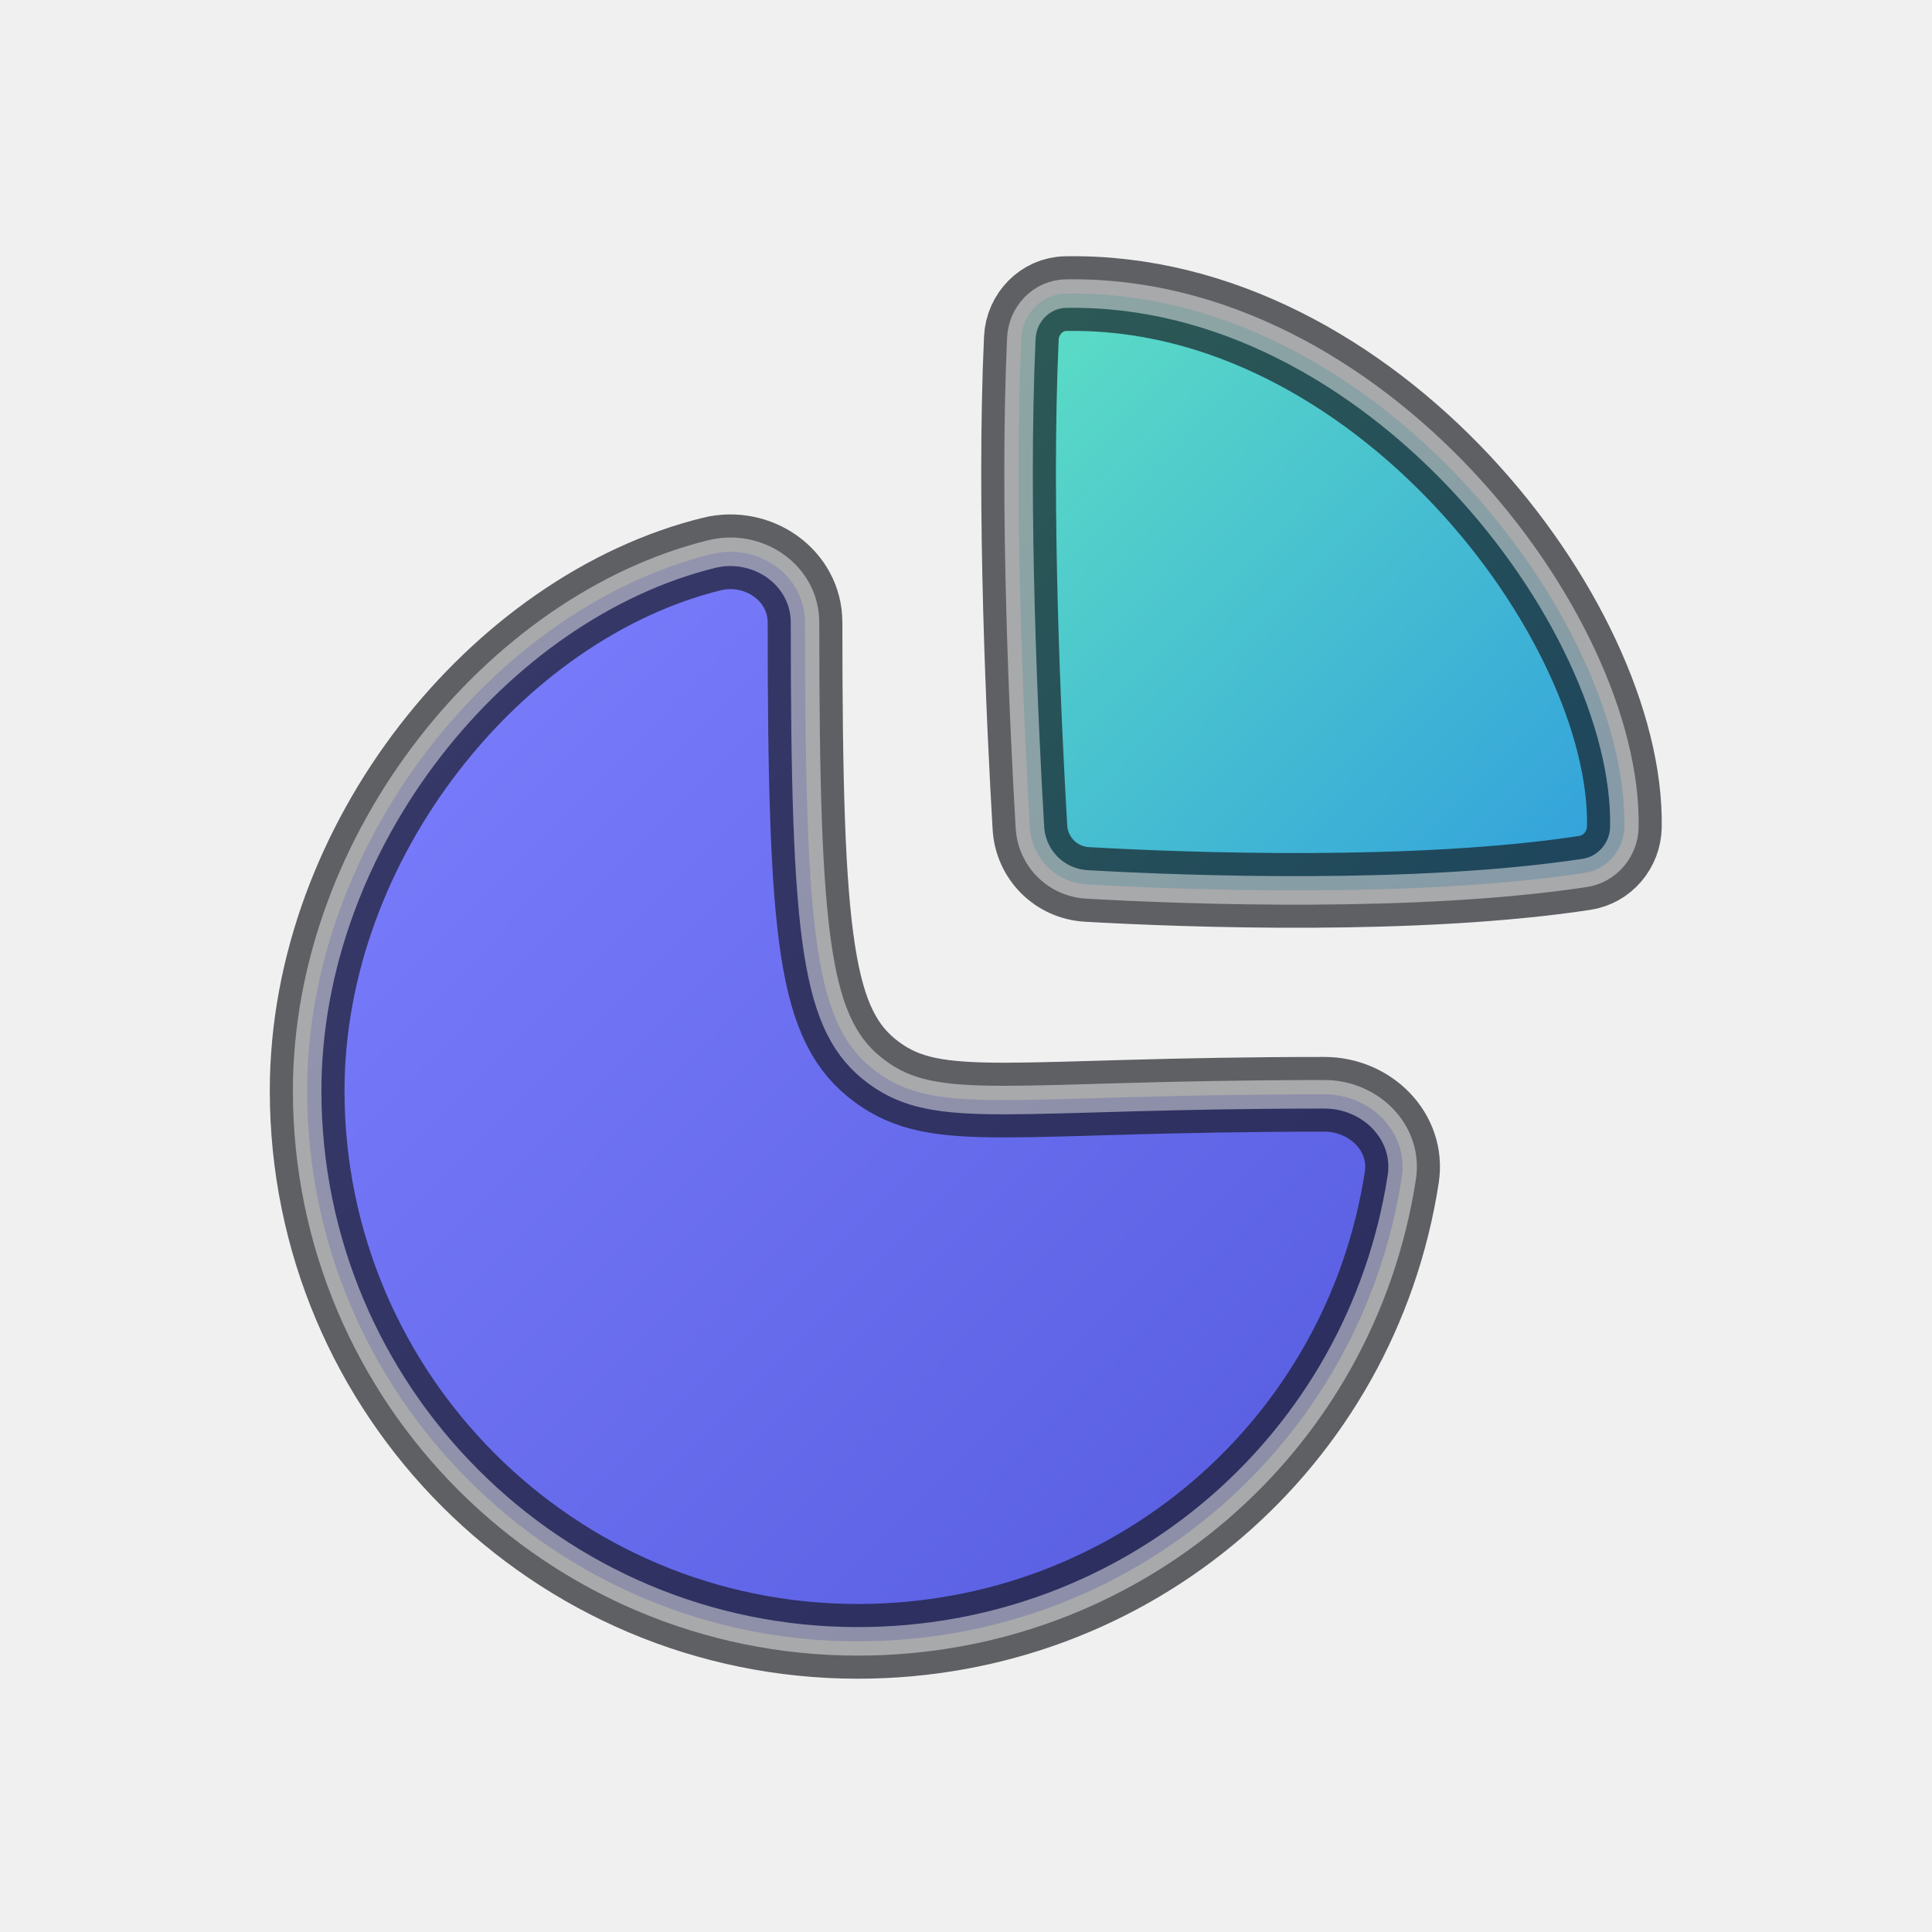
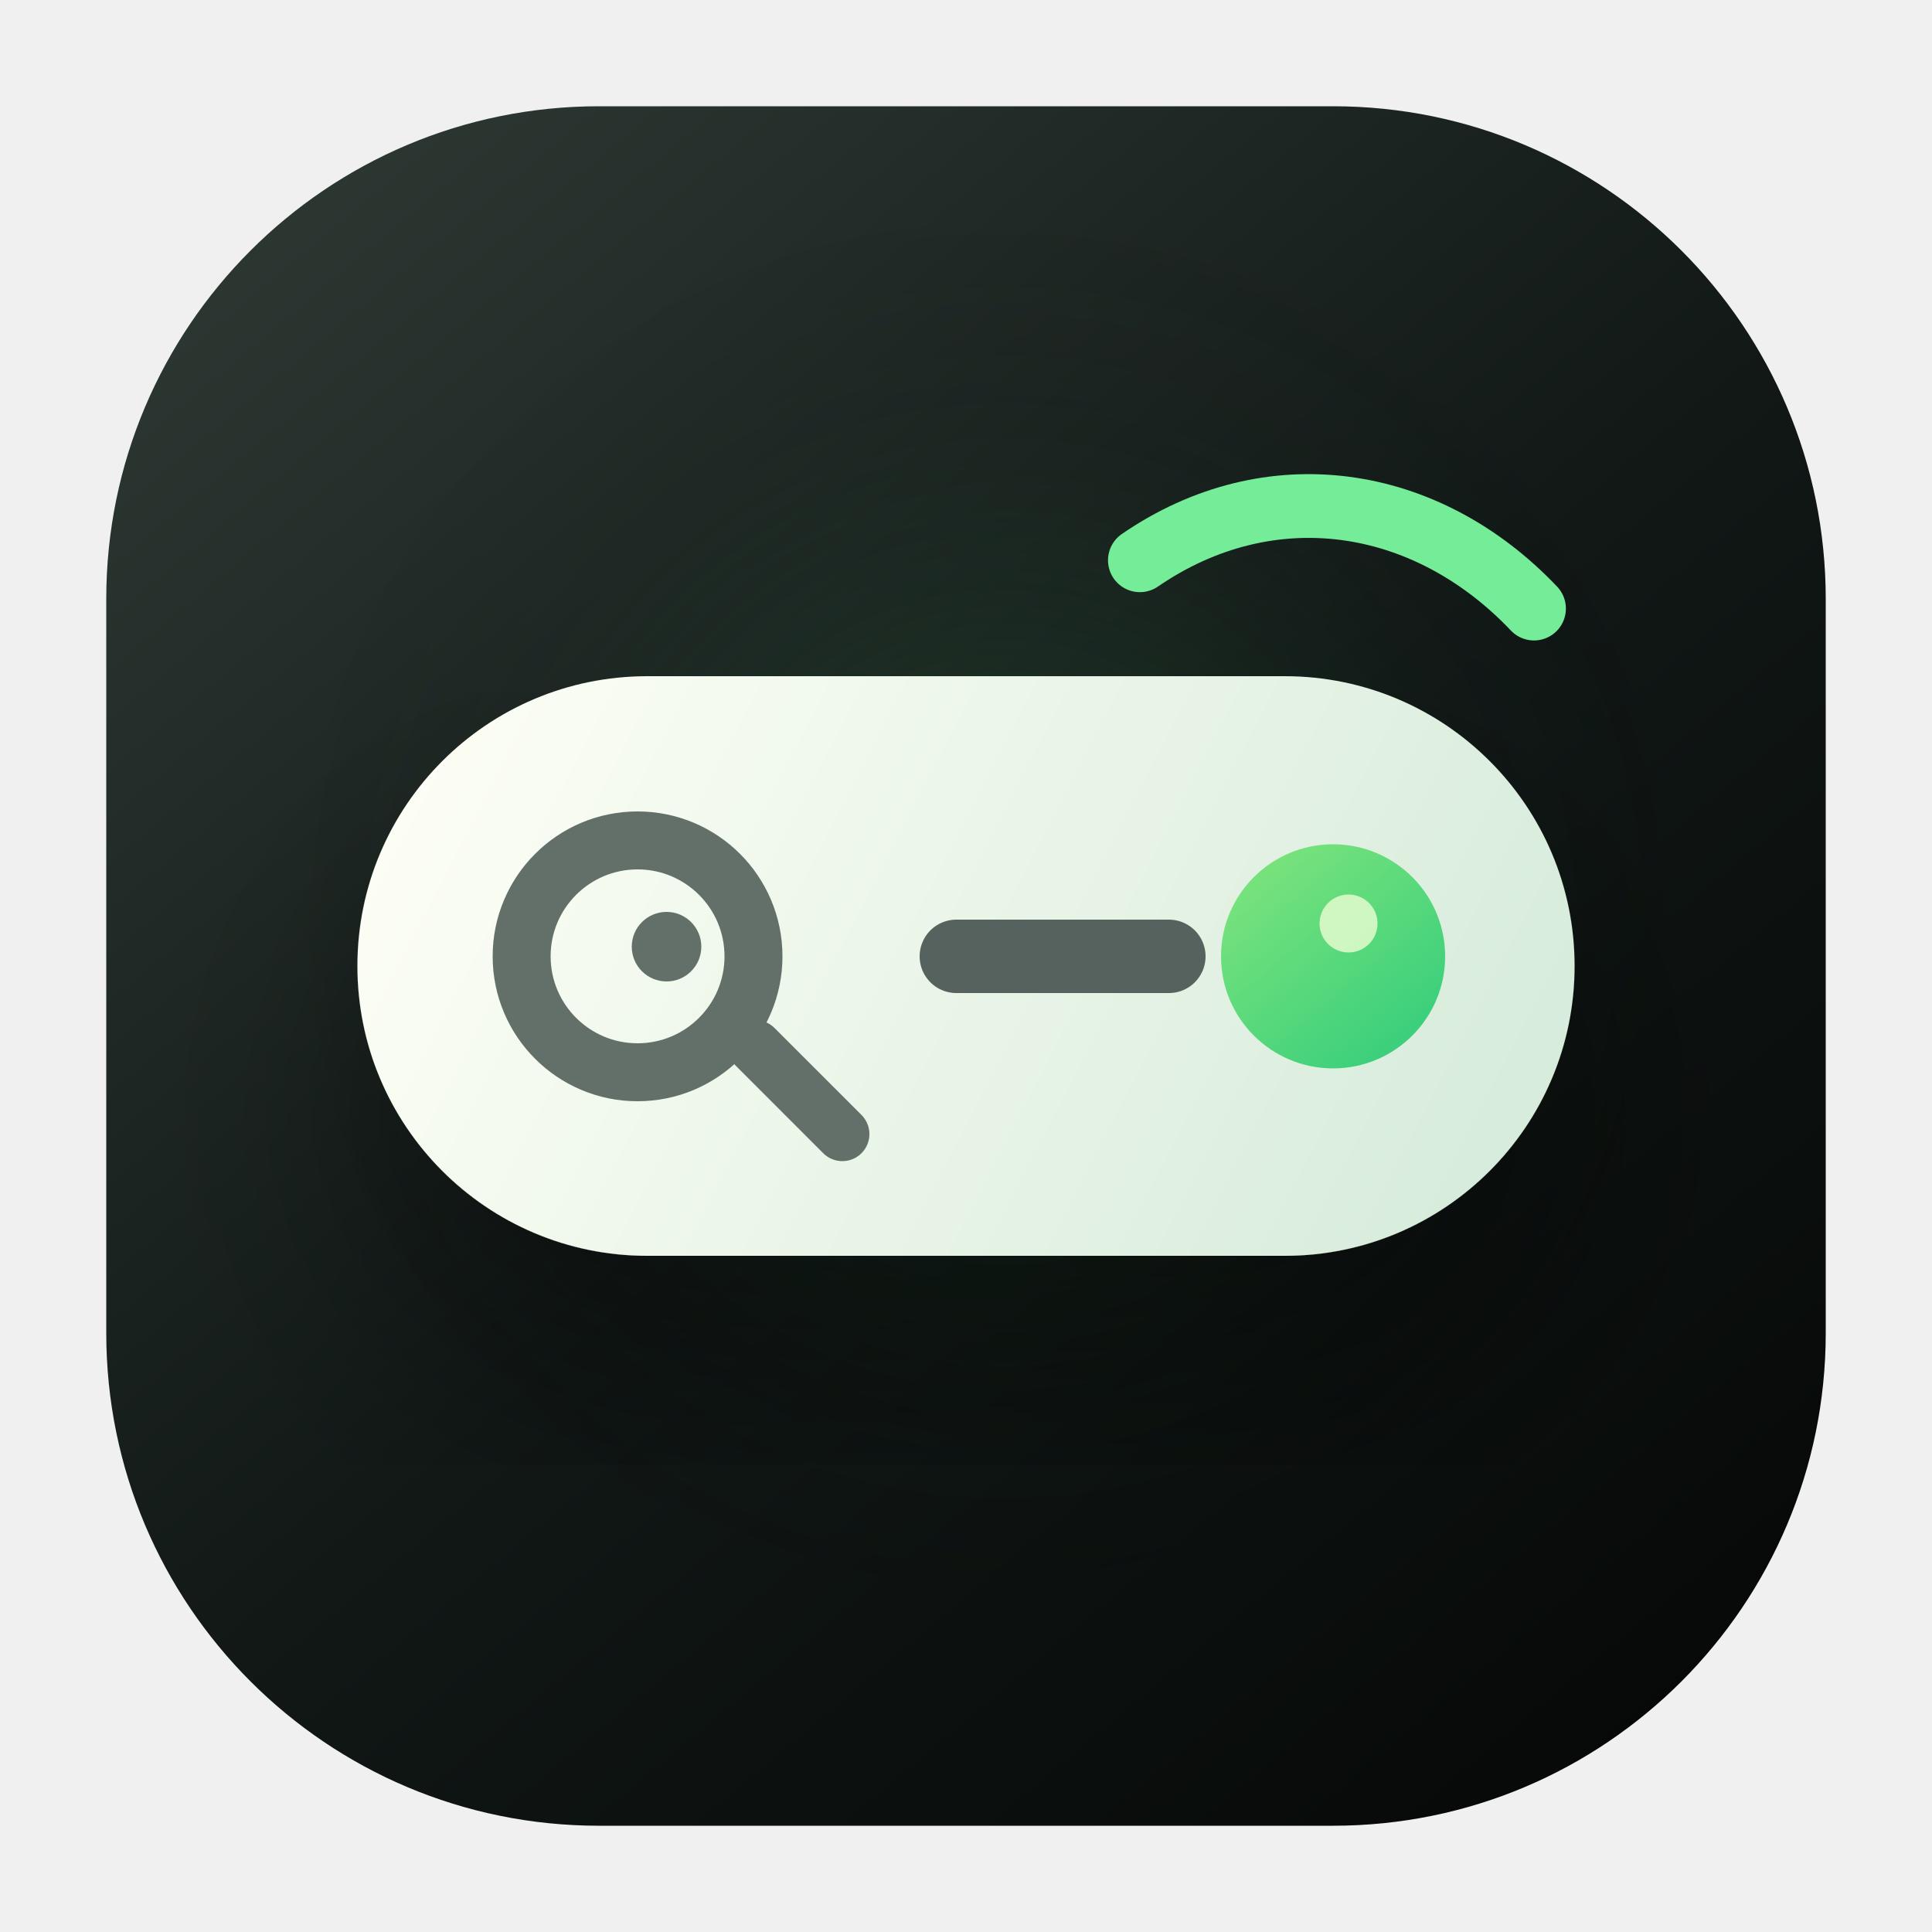
- <svg xmlns="http://www.w3.org/2000/svg" width="1024" height="1024" viewBox="0 0 1024 1024" fill="none">
-   <g transform="translate(80 80) scale(36)">
-     <path fill-rule="evenodd" clip-rule="evenodd" d="M17.278 13.889C17.953 13.889 18.519 14.446 18.416 15.112C17.811 19.032 14.455 21.943 10.407 21.943C5.93 21.943 2.3 18.313 2.3 13.836C2.3 10.148 5.102 6.712 8.257 5.935C8.935 5.768 9.63 6.245 9.63 6.943C9.63 11.671 9.788 12.894 10.686 13.56C11.584 14.225 12.64 13.889 17.278 13.889Z" fill="url(#leftWork)" stroke="#14161C" stroke-opacity="0.66" stroke-width="1.1" stroke-linecap="round" stroke-linejoin="round" />
-     <path fill-rule="evenodd" clip-rule="evenodd" d="M21.693 9.952C21.746 6.914 18.015 2.017 13.467 2.101C13.114 2.107 12.831 2.402 12.815 2.755C12.7 5.253 12.855 8.489 12.941 9.957C12.967 10.414 13.326 10.773 13.782 10.799C15.29 10.885 18.645 11.003 21.107 10.63C21.442 10.58 21.687 10.29 21.693 9.952Z" fill="url(#rightWork)" stroke="#14161C" stroke-opacity="0.66" stroke-width="1.1" stroke-linecap="round" stroke-linejoin="round" />
-     <path d="M17.278 13.889C17.953 13.889 18.519 14.446 18.416 15.112C17.811 19.032 14.455 21.943 10.407 21.943C5.93 21.943 2.3 18.313 2.3 13.836C2.3 10.148 5.102 6.712 8.257 5.935C8.935 5.768 9.63 6.245 9.63 6.943C9.63 11.671 9.788 12.894 10.686 13.56C11.584 14.225 12.64 13.889 17.278 13.889Z" stroke="#FFFFFF" stroke-opacity="0.46" stroke-width="0.42" stroke-linecap="round" stroke-linejoin="round" />
-     <path d="M21.693 9.952C21.746 6.914 18.015 2.017 13.467 2.101C13.114 2.107 12.831 2.402 12.815 2.755C12.7 5.253 12.855 8.489 12.941 9.957C12.967 10.414 13.326 10.773 13.782 10.799C15.29 10.885 18.645 11.003 21.107 10.63C21.442 10.58 21.687 10.29 21.693 9.952Z" stroke="#FFFFFF" stroke-opacity="0.46" stroke-width="0.42" stroke-linecap="round" stroke-linejoin="round" />
+ <svg xmlns="http://www.w3.org/2000/svg" viewBox="0 0 100 100" role="img" aria-labelledby="title desc">
+   <defs>
+     <linearGradient id="bg" x1="14" y1="8" x2="86" y2="94" gradientUnits="userSpaceOnUse">
+       <stop offset="0" stop-color="#2d3833" />
+       <stop offset=".52" stop-color="#111816" />
+       <stop offset="1" stop-color="#060807" />
+     </linearGradient>
+     <radialGradient id="warmth" cx="52" cy="48" r="38" gradientUnits="userSpaceOnUse">
+       <stop offset="0" stop-color="#4fd878" stop-opacity=".17" />
+       <stop offset=".68" stop-color="#17271d" stop-opacity=".08" />
+       <stop offset="1" stop-color="#000000" stop-opacity="0" />
+     </radialGradient>
+     <linearGradient id="capsule" x1="19" y1="35" x2="81" y2="67" gradientUnits="userSpaceOnUse">
+       <stop offset="0" stop-color="#fffff6" />
+       <stop offset="1" stop-color="#d3ead9" />
+     </linearGradient>
+     <linearGradient id="green" x1="55" y1="31" x2="76" y2="56" gradientUnits="userSpaceOnUse">
+       <stop offset="0" stop-color="#d2ff7c" />
+       <stop offset="1" stop-color="#28c97b" />
+     </linearGradient>
+     <filter id="shadow" x="-24%" y="-24%" width="148%" height="160%">
+       <feDropShadow dx="0" dy="8" stdDeviation="6" flood-color="#000000" flood-opacity=".34" />
+     </filter>
+   </defs>
+   <rect x="5.5" y="5.5" width="89" height="89" rx="25.5" fill="url(#bg)" />
+   <rect x="5.5" y="5.5" width="89" height="89" rx="25.5" fill="url(#warmth)" />
+   <g filter="url(#shadow)">
+     <rect x="18.5" y="35" width="63" height="30" rx="15" fill="url(#capsule)" />
+     <circle cx="33" cy="49.5" r="6" fill="none" stroke="#627069" stroke-width="3" />
+     <circle cx="34.5" cy="49" r="1.8" fill="#627069" />
+     <path d="M39.1 54.2l4.5 4.5" stroke="#627069" stroke-width="2.8" stroke-linecap="round" />
+     <path d="M49.5 49.5h11" stroke="#56625d" stroke-width="3.8" stroke-linecap="round" />
+     <circle cx="69" cy="49.5" r="5.8" fill="url(#green)" />
+     <circle cx="69.8" cy="47.8" r="1.5" fill="#efffd5" opacity=".78" />
  </g>
-   <defs>
-     <linearGradient id="leftWork" x1="2.3" y1="5.9" x2="18.4" y2="21.9" gradientUnits="userSpaceOnUse">
-       <stop stop-color="#7D80FF" />
-       <stop offset="1" stop-color="#555BDE" />
-     </linearGradient>
-     <linearGradient id="rightWork" x1="12.8" y1="2.1" x2="21.7" y2="10.8" gradientUnits="userSpaceOnUse">
-       <stop stop-color="#5DDFC4" />
-       <stop offset="1" stop-color="#319FDD" />
-     </linearGradient>
-   </defs>
+   <path d="M59 29c6.7-4.6 14.8-3.4 20.4 2.5" fill="none" stroke="#75ed98" stroke-linecap="round" stroke-width="3.3" />
</svg>
